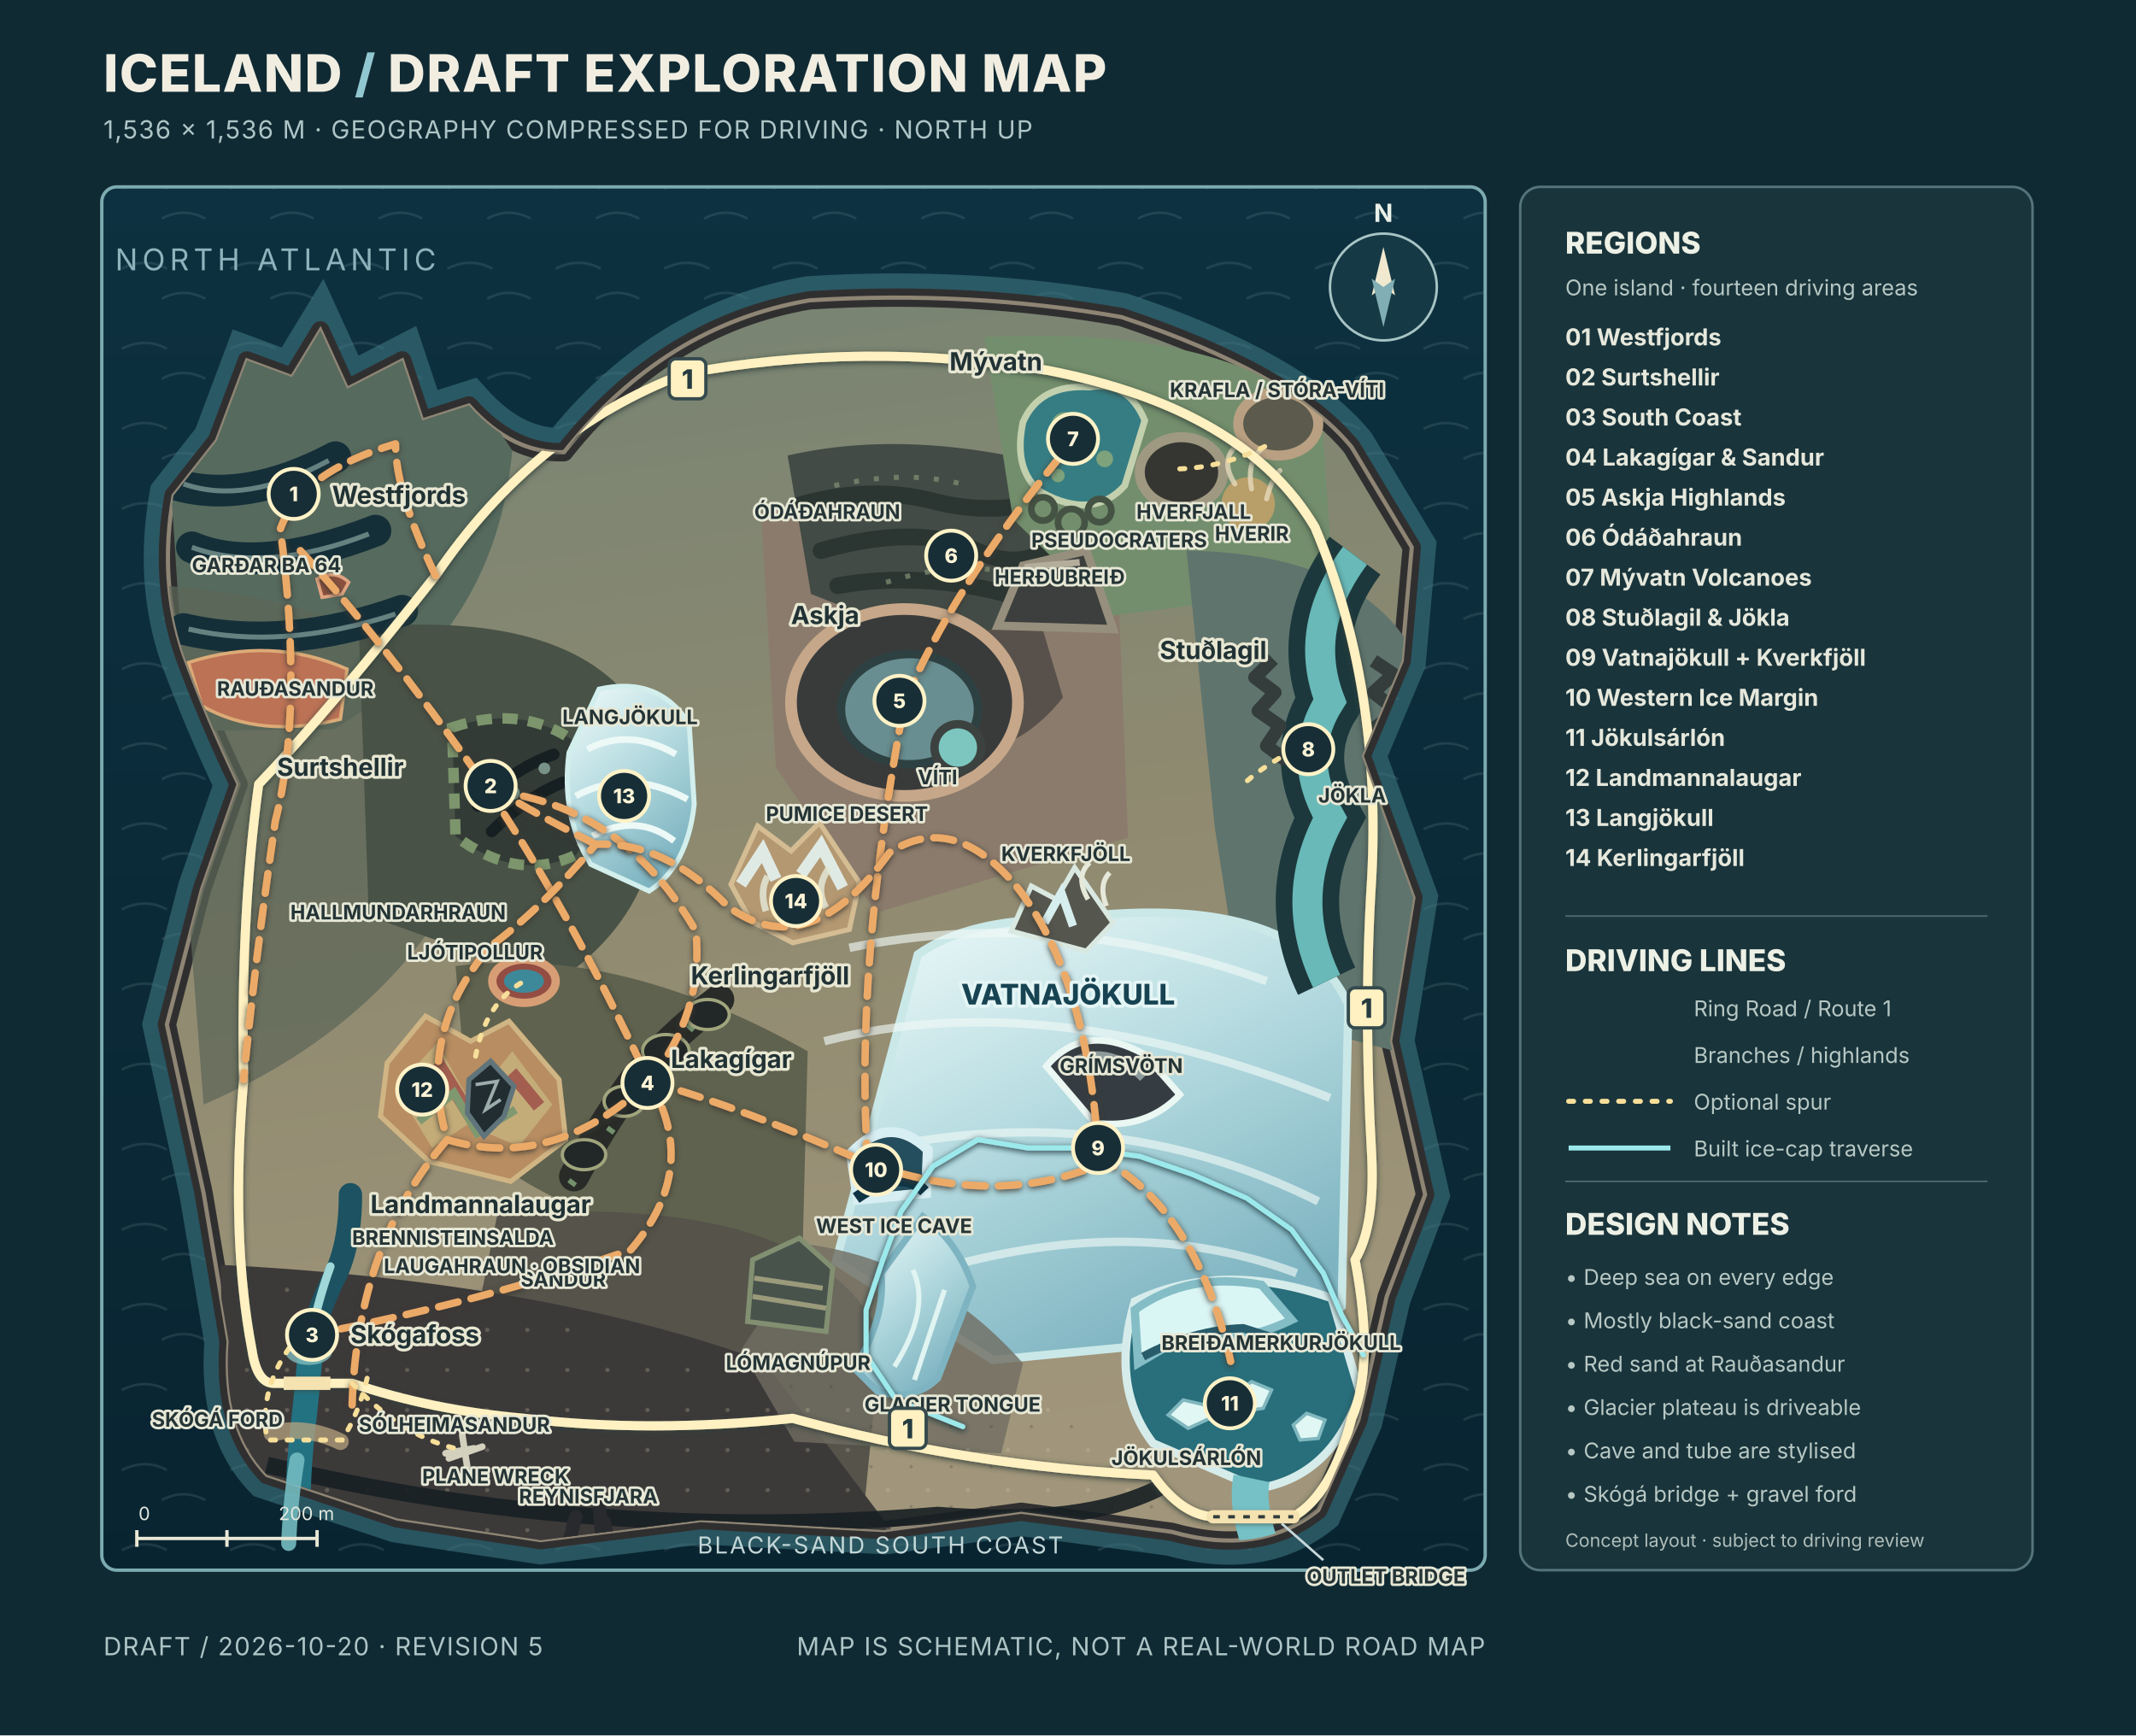
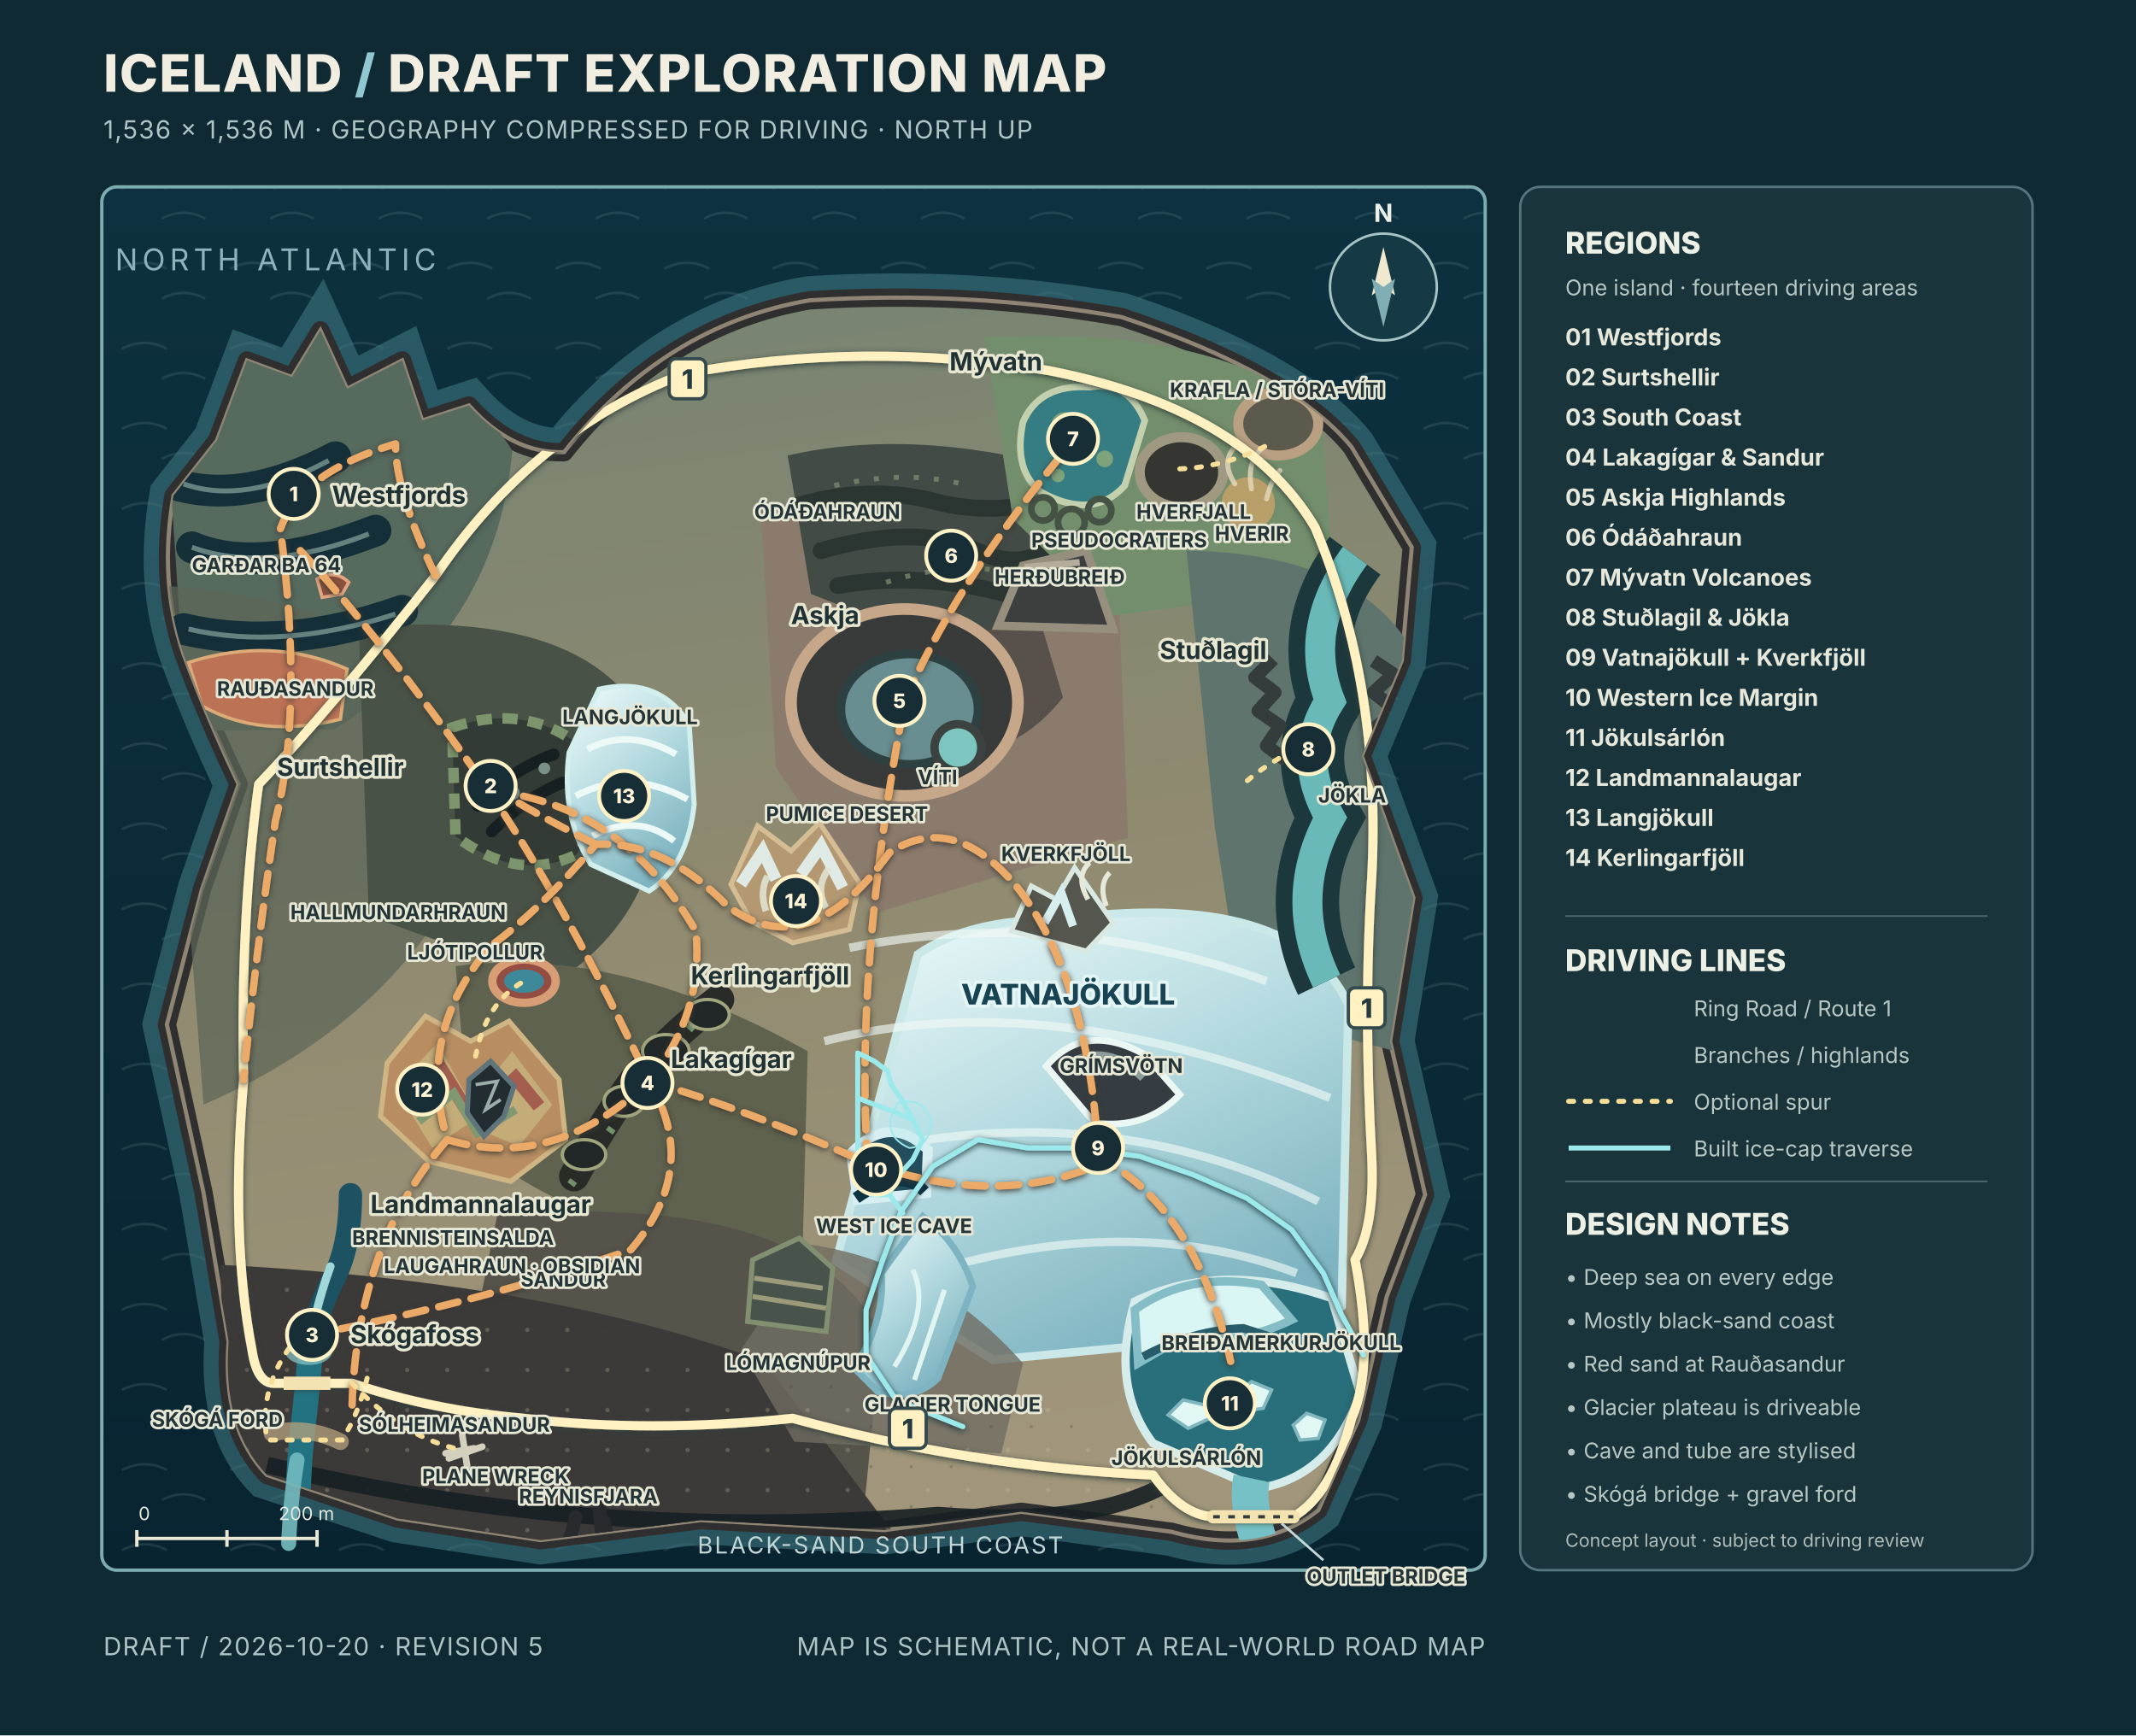
<svg xmlns="http://www.w3.org/2000/svg" viewBox="0 0 1280 1040" role="img" aria-labelledby="title desc">
  <defs>
    <linearGradient id="sea" x2="0" y2="1">
      <stop stop-color="#0d3140" />
      <stop offset="1" stop-color="#092431" />
    </linearGradient>
    <linearGradient id="ice" x2=".55" y2="1">
      <stop stop-color="#f2fcfb" />
      <stop offset=".5" stop-color="#b7dce1" />
      <stop offset="1" stop-color="#7eb4c1" />
    </linearGradient>
    <linearGradient id="land" x2=".15" y2="1">
      <stop stop-color="#758373" />
      <stop offset=".52" stop-color="#8f8a70" />
      <stop offset="1" stop-color="#a1967b" />
    </linearGradient>
    <clipPath id="island-clip">
      <path id="island" d="M110 392 Q95 348 104 297 L130 264 L148 216 L175 226 L192 198 L208 233 L241 216 L253 252 L281 243 Q307 272 338 271 Q398 195 485 180 Q581 174 672 190 Q774 224 810 268 L846 328 L840 396 L816 453 L847 538 L833 624 L854 716 L831 777 L814 851 L790 905 Q755 933 702 918 L612 906 L530 917 L420 911 L324 923 L238 910 L160 884 Q133 856 137 804 L122 715 L100 614 L121 533 L143 470 Q124 430 110 392 Z" />
    </clipPath>
    <pattern id="sea-lines" width="65" height="48" patternUnits="userSpaceOnUse">
      <path d="M8 17q14-7 27 0 M32 35q13-7 26 0" fill="none" stroke="#b9d9d8" stroke-opacity=".12" stroke-width="1.5" />
    </pattern>
    <pattern id="sand-grain" width="24" height="24" patternUnits="userSpaceOnUse">
      <circle cx="4" cy="5" r="1.3" fill="#d0c6a8" opacity=".28" />
      <circle cx="18" cy="15" r="1" fill="#3f3835" opacity=".27" />
    </pattern>
  </defs>
  <style>
    text{font-family:system-ui,-apple-system,BlinkMacSystemFont,"Segoe UI",sans-serif}
    .title{fill:#f1eee1;font-size:31px;font-weight:760;letter-spacing:.025em}
    .subtitle{fill:#aec5c6;font-size:15px;letter-spacing:.045em}
    .map-note{fill:#c4d7d8;font-size:14px;letter-spacing:.08em}
    .region{fill:#213235;font-size:15px;font-weight:740;paint-order:stroke;stroke:#e8e7d2;stroke-width:3.5;stroke-linejoin:round}
    .minor{fill:#253436;font-size:12px;font-weight:680;paint-order:stroke;stroke:#e7e8d6;stroke-width:3;stroke-linejoin:round}
    .ice-label{fill:#174352;font-size:17px;font-weight:760;paint-order:stroke;stroke:#e4f5f5;stroke-width:4;stroke-linejoin:round}
    .sea-label{fill:#8eb3bc;font-size:18px;letter-spacing:.15em}
    .route{fill:none;stroke:#fff1c1;stroke-width:5.5;stroke-linecap:round;stroke-linejoin:round;filter:drop-shadow(0 1px 2px #30403b)}
    .highland{fill:none;stroke:#ecaa68;stroke-width:4.4;stroke-linecap:round;stroke-linejoin:round;stroke-dasharray:12 8;filter:drop-shadow(0 1px 2px #3a3930)}
    .spur{fill:none;stroke:#f7df9a;stroke-width:3;stroke-linecap:round;stroke-dasharray:3 7}
    .region-dot{fill:#172e36;stroke:#fff2c7;stroke-width:2.3}
    .region-number{fill:#fff4d7;font-size:12px;font-weight:800;text-anchor:middle;dominant-baseline:central}
    .panel-title{fill:#edf0e5;font-size:18px;font-weight:760}
    .panel-body{fill:#b7c8c4;font-size:13px}
    .legend-name{fill:#e6e8dc;font-size:14px;font-weight:650}
    .legend-small{fill:#aebdb9;font-size:11px}
  </style>
  <rect width="1280" height="1040" fill="#102a34" />
  <text x="62" y="55" class="title">ICELAND <tspan fill="#91c7d0">/</tspan> DRAFT EXPLORATION MAP</text>
  <text x="62" y="83" class="subtitle">1,536 × 1,536 M  ·  GEOGRAPHY COMPRESSED FOR DRIVING  ·  NORTH UP</text>
  <rect x="61" y="112" width="829" height="829" rx="9" fill="url(#sea)" stroke="#7cabb0" stroke-width="2" />
  <rect x="62" y="113" width="827" height="827" rx="8" fill="url(#sea-lines)" />
  <use href="#island" fill="none" stroke="#407a83" stroke-width="29" opacity=".57" />
  <use href="#island" fill="url(#land)" stroke="#302f30" stroke-width="11" stroke-linejoin="round" />
  <use href="#island" fill="none" stroke="#b6a991" stroke-width="2.5" opacity=".7" />
  <g clip-path="url(#island-clip)">
    <path d="M96 194 Q250 180 307 270 Q297 380 200 437 L112 438 Z" fill="#566a5e" />
    <path d="M98 351 Q260 363 302 462 Q265 600 122 662 Z" fill="#5c6558" opacity=".72" />
    <path d="M215 376 Q342 365 382 425 Q420 530 333 589 L221 549 Z" fill="#485246" />
    <path d="M273 579 Q370 566 484 630 L481 748 Q350 746 282 684 Z" fill="#5f624e" />
    <path d="M298 728 Q485 714 528 800 L514 943 L255 943 Z" fill="#55534a" />
    <path d="M132 758 Q327 768 458 816 L538 922 L138 937 Z" fill="#3c3939" />
    <path d="M456 307 Q608 275 670 347 L676 502 L525 547 L465 460 Z" fill="#8b7b6c" />
    <path d="M502 347 Q558 302 615 344 L637 418 Q590 477 519 429 Z" fill="#58514b" />
    <path d="M472 273 Q546 256 639 281 L646 342 Q618 384 550 381 L486 356 Z" fill="#424b45" />
    <path d="M478 303 Q522 290 562 301 Q599 310 638 297 M492 330 Q548 314 583 329 Q613 344 632 325 M502 351 Q553 342 607 357" fill="none" stroke="#252f2c" stroke-width="10" stroke-linecap="round" opacity=".8" />
    <path d="M500 291 Q545 281 580 291 M531 349 Q577 334 618 346" fill="none" stroke="#819275" stroke-width="3" stroke-dasharray="3 9" opacity=".7" />
    <path d="M590 202 Q732 195 792 249 L799 352 L666 369 L607 311 Z" fill="#738e6c" />
    <path d="M711 330 Q840 332 859 424 L859 636 L745 606 L728 496 Z" fill="#5f746d" />
    <path d="M550 572 Q580 551 634 551 Q776 532 808 602 L804 783 Q774 813 700 805 L595 815 L501 756 Z" fill="url(#ice)" stroke="#cae8e8" stroke-width="5" />
    <path d="M509 568 Q635 543 759 588 M494 624 Q626 590 797 658 M514 691 Q662 656 790 720 M565 760 Q682 727 777 763" fill="none" stroke="#eff9f5" stroke-opacity=".64" stroke-width="5" />
    <path d="M486 746 Q560 757 613 817 L600 871 L476 864 L444 809 Z" fill="#706d62" opacity=".8" />
    <path d="M131 757 Q315 785 453 818 Q549 832 641 840 L697 905 L104 953 Z" fill="url(#sand-grain)" opacity=".9" />
    <path d="M104 290 Q146 303 201 274 M115 328 Q155 345 225 318 M110 377 Q171 391 241 366" fill="none" stroke="#152f39" stroke-width="19" stroke-linecap="round" />
    <path d="M110 290 Q147 303 197 276 M115 328 Q159 344 221 320 M113 377 Q169 390 237 368" fill="none" stroke="#88a5a0" stroke-width="3" opacity=".7" />
    <path d="M113 397 Q163 381 208 401 L204 431 Q156 443 121 423 Z" fill="#bc7255" stroke="#dcab77" stroke-width="2" />
    <g transform="translate(294 471) scale(.7) translate(-294 -471)">
      <path d="M261 421 Q325 399 374 439 Q402 489 367 530 Q317 554 264 514 Z" fill="#333b36" stroke="#7c956c" stroke-width="9" stroke-dasharray="13 9" />
      <path d="M283 488 Q310 458 348 444 M295 510 Q324 481 356 468" fill="none" stroke="#161f21" stroke-width="10" stroke-linecap="round" />
      <circle cx="313" cy="477" r="6" fill="#789289" />
      <circle cx="340" cy="456" r="5" fill="#789289" />
    </g>
    <path d="M344 705 Q359 677 378 650 Q399 623 431 599" fill="none" stroke="#282b27" stroke-width="18" stroke-linecap="round" />
    <path d="M342 710 Q369 674 390 643 Q412 616 431 599" fill="none" stroke="#72906b" stroke-width="5" stroke-dasharray="3 10" />
    <g fill="#222728" stroke="#a0a57d" stroke-width="2">
      <ellipse cx="350" cy="692" rx="13" ry="9" />
      <ellipse cx="374" cy="660" rx="12" ry="9" />
      <ellipse cx="399" cy="630" rx="14" ry="10" />
      <ellipse cx="424" cy="608" rx="13" ry="9" />
    </g>
    <ellipse cx="542" cy="421" rx="68" ry="56" fill="#393b3b" stroke="#c6a789" stroke-width="7" />
    <ellipse cx="545" cy="425" rx="41" ry="33" fill="#688e91" stroke="#2e4142" stroke-width="5" />
    <circle cx="574" cy="448" r="14" fill="#7cc6bf" stroke="#3c4240" stroke-width="5" />
    <path d="M598 375 L613 339 L651 330 L667 377 Z" fill="#3c3f3d" stroke="#978f7d" stroke-width="5" />
    <path d="M614 340 L647 337" stroke="#b4ad9b" stroke-width="4" />
    <path d="M613 253 Q623 230 653 232 Q676 228 686 252 L674 291 Q655 312 624 295 Q607 282 613 253 Z" fill="#367d83" stroke="#c3d0ae" stroke-width="4" />
    <g fill="#7ea27b">
      <circle cx="638" cy="255" r="8" />
      <circle cx="662" cy="275" r="5" />
      <circle cx="634" cy="285" r="4" />
    </g>
    <g fill="none" stroke="#455345" stroke-width="4">
      <circle cx="625" cy="305" r="7" />
      <circle cx="642" cy="313" r="8" />
      <circle cx="659" cy="306" r="7" />
    </g>
    <ellipse cx="708" cy="283" rx="25" ry="21" fill="#353631" stroke="#9f9982" stroke-width="6" />
    <ellipse cx="766" cy="254" rx="24" ry="19" fill="#5b5a4d" stroke="#b9a082" stroke-width="6" />
    <circle cx="748" cy="302" r="16" fill="#c9a267" opacity=".8" />
    <g fill="none" stroke="#e6d9bb" stroke-width="3" stroke-linecap="round" opacity=".8">
      <path d="M740 290 q-9-14 1-23 M750 293 q-3-16 6-24 M759 299 q3-12 8-17" />
    </g>
    <path d="M812 333 Q780 376 797 420 Q776 453 797 490 Q771 538 795 588" fill="none" stroke="#1c383c" stroke-width="38" />
    <path d="M812 333 Q780 376 797 420 Q776 453 797 490 Q771 538 795 588" fill="none" stroke="#68b9b8" stroke-width="18" />
    <path d="M763 395 l-11 11 12 9 -10 11 13 9 -8 12 12 9 M823 396 l12 8 -12 11 14 11 -14 11 12 10 -11 13" fill="none" stroke="#343d3c" stroke-width="8" stroke-linejoin="round" />
    <path d="M627 639 Q650 612 686 632 L707 656 Q687 677 656 673 Z" fill="#353d42" stroke="#ebf7f3" stroke-width="4" />
    <path d="M640 638 Q663 624 685 646" fill="none" stroke="#8d9a9a" stroke-width="5" />
    <path d="M510 691 Q533 667 556 689 L555 715 L514 719 Z" fill="#244e5d" stroke="#d7eef2" stroke-width="6" />
    <path d="M513 718 Q540 699 554 714" fill="none" stroke="#0e3444" stroke-width="7" />
    <path d="M553 729 Q574 744 583 771 L562 826 Q548 840 526 834 L512 820 Q531 790 528 763 Z" fill="url(#ice)" stroke="#7eb4c1" stroke-width="4" />
    <path d="M547 761 Q558 784 536 819 M566 773 L548 827" fill="none" stroke="#e0f4f1" stroke-width="3" />
    <path d="M680 780 Q732 755 798 778 L815 835 Q798 885 754 892 L691 865 Q665 831 680 780 Z" fill="#286e7b" stroke="#d6eceb" stroke-width="5" />
    <path d="M680 785 Q712 762 756 770 L774 791 Q743 806 706 803 L682 817 Z" fill="#daf6f4" stroke="#84bdc6" stroke-width="5" />
    <path d="M685 813 Q715 797 745 796 L767 803" fill="none" stroke="#295c6b" stroke-width="5" />
    <g fill="#e0f7f4" stroke="#80b7be" stroke-width="2">
      <path d="M740 835l10-7 12 5-5 11-15 2z" />
      <path d="M700 848l9-9 13 3 3 8-13 6z" />
      <path d="M775 854l8-7 11 4-4 11-11 1z" />
    </g>
    <path d="M750 886 Q746 905 760 939" fill="none" stroke="#75c1c6" stroke-width="22" />
    <path d="M160 878 Q357 925 562 908 Q650 915 696 891" fill="none" stroke="#171f22" stroke-width="10" opacity=".9" />
    <path d="M345 909 l-7 26 m24-23 5 22 m-8-33 2 25" stroke="#282a2d" stroke-width="8" stroke-linecap="round" />
    <path d="M267 871 l17-3 m-7-8 3 19 m-11-5 20-7" stroke="#d3d0bd" stroke-width="4" stroke-linecap="round" />
    <path d="M190 347 q11-6 19 2 l-4 7 -12 2 z" fill="#8b513e" stroke="#e1a581" stroke-width="2" />
    <path d="M210 716 Q210 748 199 768 Q193 781 187 798" fill="none" stroke="#1c5261" stroke-width="14" stroke-linecap="round" />
    <path d="M187 798 Q184 836 181 860 Q178 889 178 929" fill="none" stroke="#237282" stroke-width="15" stroke-linecap="round" />
    <path d="M198 759 Q191 778 187 798" fill="none" stroke="#a0d7d8" stroke-width="5" stroke-linecap="round" />
    <path d="M182 790 Q189 798 181 808" fill="none" stroke="#f0f8ee" stroke-width="9" stroke-linecap="round" />
    <ellipse cx="185" cy="810" rx="14" ry="8" fill="#86c0c2" opacity=".75" />
    <path d="M163 859 Q183 854 204 864" fill="none" stroke="#b6a17d" stroke-width="10" stroke-linecap="round" opacity=".75" />
    <path d="M232 637 L255 609 L282 624 L305 612 L335 647 L339 683 L306 708 L257 696 L228 669Z" fill="#b78d61" stroke="#d0b584" stroke-width="3" />
    <path d="M237 652 L262 625 L282 661 L307 630 L331 662 L311 687 L280 674 L259 688Z" fill="#c4ac79" />
    <path d="M241 655 L264 640 L282 669 M290 664 L309 646 L323 663" fill="none" stroke="#a35e4f" stroke-width="8" />
    <path d="M251 672 L272 655 L286 679 L309 665" fill="none" stroke="#7f9870" stroke-width="5" />
    <path d="M281 647 L294 636 L308 651 L302 669 L290 681 L280 667Z" fill="#222d31" stroke="#60747b" stroke-width="3" />
    <path d="M285 650 L298 648 L291 665 L300 659" fill="none" stroke="#9dadab" stroke-width="2" />
    <ellipse cx="314" cy="588" rx="19" ry="13" fill="#934d43" stroke="#d79e75" stroke-width="5" />
    <ellipse cx="314" cy="588" rx="12" ry="7" fill="#3e8999" />
    <path d="M359 413 Q395 405 413 434 L416 482 Q412 519 389 534 L354 518 Q336 489 341 451Z" fill="url(#ice)" stroke="#d2efed" stroke-width="3" />
    <path d="M352 449 Q377 436 405 452 M345 477 Q377 460 412 479 M355 501 Q382 487 404 504" fill="none" stroke="#edf9f6" stroke-width="4" />
    <path d="M438 530 L454 495 L474 510 L491 493 L515 529 L509 557 L475 565 L450 552Z" fill="#b39872" stroke="#d4bc93" stroke-width="3" />
    <path d="M444 530 L457 510 L465 527 M480 524 L492 507 L505 532" fill="none" stroke="#e0eae4" stroke-width="7" />
    <path d="M459 546 Q455 534 460 525 M480 552 Q472 537 482 528 M495 544 Q488 532 497 520" fill="none" stroke="#e2e6d6" stroke-width="4" opacity=".85" />
    <path d="M606 558 L618 531 L633 539 L644 520 L667 553 L651 570Z" fill="#55564e" stroke="#d9e9e2" stroke-width="3" />
    <path d="M626 553 L636 535 L643 555" fill="none" stroke="#d7eeee" stroke-width="5" />
    <path d="M652 539 q-8-14 1-22 M663 543 q-5-13 2-20" fill="none" stroke="#e6e9d9" stroke-width="3" />
    <path d="M448 792 L451 755 L479 742 L499 760 L495 798Z" fill="#48534c" stroke="#829071" stroke-width="3" />
    <path d="M452 766 L493 772 M451 777 L495 784" fill="none" stroke="#9b9b7b" stroke-width="3" />
    <path class="route" d="M164 829 Q180 829 211 829 Q258 845 314 850 Q389 859 475 850 Q581 879 691 884 Q708 908 727 909 L775 909 Q798 896 810 850 Q824 818 812 755 Q824 735 822 693 Q817 605 822 526 Q828 411 788 316 Q746 245 628 222 Q517 204 410 224 Q320 258 261 345 Q198 425 155 470 Q144 550 146 647 Q138 741 151 809 Q154 829 164 829Z" />
    <path class="highland" d="M261 345 Q237 295 237 266 Q180 283 168 317 Q182 425 165 492 Q153 574 146 647" />
    <path class="highland" d="M180 330 Q227 381 289 468 Q340 543 389 648 Q420 700 378 749 Q290 780 186 800 M294 474 Q373 482 417 558 Q422 607 389 648 M389 648 Q445 664 520 697 Q599 725 663 696 Q720 729 739 823 M520 697 Q512 580 542 421 Q570 354 635 274" />
    <path class="highland" d="M211 842 Q214 745 268 683 Q249 619 294 567 Q324 545 357 506 Q398 504 436 543 Q484 579 533 511 Q571 486 609 531 Q651 584 658 688 M294 471 Q319 487 357 506 M268 683 Q331 702 388 649" />
    <path class="spur" d="M285 633 Q291 601 314 588" />
    <path class="spur" d="M220 826 Q215 847 205 863 L160 863 Q155 833 174 807 M211 829 Q242 862 277 869 M707 281 Q735 280 763 265 M793 441 Q759 456 743 472" />
    <path d="M170 829 L198 829" stroke="#f5e2b1" stroke-width="8" />
    <path d="M727 909 L775 909" stroke="#f5e2b1" stroke-width="8" stroke-linecap="round" />
    <path d="M727 909 L775 909" stroke="#303d3b" stroke-width="2" stroke-dasharray="4 5" />
    <path d="M577 855 L537 839 L519 812 L519 785 L529 755 L540 726 L559 699 L586 683 L616 688 L645 688 L683 693 L715 704 L747 718 L774 737 L793 763 L804 788 L817 812" fill="none" stroke="#9ce9ec" stroke-width="3" stroke-linejoin="round" stroke-linecap="round" style="filter:drop-shadow(0 1px 2px #172e36)">
      </path>
+     <path d="M541 727 L533 716 L537 706 L547 695 L553 683 L547 671 L541 660 L534 650 L532 642 L524 636 L514 631 L514 658 L514 674 L514 706 L522 716 L533 716 M547 671 L535 666 L524 662 L514 658" fill="none" stroke="#9ce9ec" stroke-width="3" stroke-linejoin="round" stroke-linecap="round">
+       </path>
+     <path d="M538 661 Q553 657 558 671 Q558 687 545 688 Q531 682 534 669Z" fill="#9ce9ec" fill-opacity=".18" stroke="#9ce9ec" stroke-width="1">
+       </path>
  </g>
  <path d="M178 875 Q174 899 173 925" fill="none" stroke="#73bac0" stroke-width="9" stroke-linecap="round" opacity=".9" />
  <text x="69" y="162" class="sea-label">NORTH ATLANTIC</text>
  <text x="418" y="931" class="map-note">BLACK-SAND SOUTH COAST</text>
  <text x="312" y="771" class="minor">SANDUR</text>
  <text x="174" y="551" class="minor">HALLMUNDARHRAUN</text>
  <text x="459" y="492" class="minor">PUMICE DESERT</text>
  <text x="452" y="311" class="minor">ÓDÁÐAHRAUN</text>
  <text x="576" y="602" class="ice-label">VATNAJÖKULL</text>
  <text x="635" y="643" class="minor">GRÍMSVÖTN</text>
  <text x="489" y="739" class="minor">WEST ICE CAVE</text>
  <text x="130" y="417" class="minor">RAUÐASANDUR</text>
  <text x="115" y="343" class="minor">GARÐAR BA 64</text>
  <text x="215" y="858" class="minor">SÓLHEIMASANDUR</text>
  <text x="91" y="855" class="minor">SKÓGÁ FORD</text>
  <text x="253" y="889" class="minor">PLANE WRECK</text>
  <text x="311" y="901" class="minor">REYNISFJARA</text>
  <text x="696" y="809" class="minor">BREIÐAMERKURJÖKULL</text>
  <text x="783" y="949" class="minor">OUTLET BRIDGE</text>
  <path d="M793 935 L768 913" fill="none" stroke="#c4d7d8" stroke-width="1.5" />
  <text x="666" y="878" class="minor">JÖKULSÁRLÓN</text>
  <text x="618" y="328" class="minor">PSEUDOCRATERS</text>
  <text x="701" y="238" class="minor">KRAFLA / STÓRA-VÍTI</text>
  <text x="728" y="324" class="minor">HVERIR</text>
  <text x="681" y="311" class="minor">HVERFJALL</text>
  <text x="790" y="481" class="minor">JÖKLA</text>
  <text x="550" y="470" class="minor">VÍTI</text>
  <text x="222" y="727" class="region">Landmannalaugar</text>
  <text x="211" y="746" class="minor">BRENNISTEINSALDA</text>
  <text x="230" y="763" class="minor">LAUGAHRAUN · OBSIDIAN</text>
  <text x="244" y="575" class="minor">LJÓTIPOLLUR</text>
  <text x="337" y="434" class="minor">LANGJÖKULL</text>
  <text x="414" y="590" class="region">Kerlingarfjöll</text>
  <text x="600" y="516" class="minor">KVERKFJÖLL</text>
  <text x="435" y="821" class="minor">LÓMAGNÚPUR</text>
  <text x="518" y="846" class="minor">GLACIER TONGUE</text>
  <g>
    <circle class="region-dot" cx="253" cy="653" r="15" />
    <text class="region-number" x="253" y="653">12</text>
  </g>
  <g>
    <circle class="region-dot" cx="374" cy="477" r="15" />
    <text class="region-number" x="374" y="477">13</text>
  </g>
  <g>
    <circle class="region-dot" cx="477" cy="540" r="15" />
    <text class="region-number" x="477" y="540">14</text>
  </g>
  <g fill="#fff1c1" stroke="#354a4d" stroke-width="2">
    <rect x="533" y="844" width="22" height="24" rx="4" />
    <rect x="808" y="592" width="22" height="24" rx="4" />
    <rect x="401" y="215" width="22" height="24" rx="4" />
  </g>
  <g fill="#253b40" font-size="16" font-weight="800" text-anchor="middle">
    <text x="544" y="862">1</text>
    <text x="819" y="610">1</text>
    <text x="412" y="233">1</text>
  </g>
  <g>
    <circle class="region-dot" cx="176" cy="296" r="15" />
    <text class="region-number" x="176" y="296">1</text>
    <text class="region" x="199" y="302">Westfjords</text>
  </g>
  <g>
    <circle class="region-dot" cx="294" cy="471" r="15" />
    <text class="region-number" x="294" y="471">2</text>
    <text class="region" x="166" y="465">Surtshellir</text>
  </g>
  <g>
    <circle class="region-dot" cx="187" cy="800" r="15" />
    <text class="region-number" x="187" y="800">3</text>
    <text class="region" x="210" y="805">Skógafoss</text>
  </g>
  <g>
    <circle class="region-dot" cx="388" cy="649" r="15" />
    <text class="region-number" x="388" y="649">4</text>
    <text class="region" x="402" y="640">Lakagígar</text>
  </g>
  <g>
    <circle class="region-dot" cx="539" cy="420" r="15" />
    <text class="region-number" x="539" y="420">5</text>
    <text class="region" x="474" y="374">Askja</text>
  </g>
  <g>
    <circle class="region-dot" cx="570" cy="333" r="15" />
    <text class="region-number" x="570" y="333">6</text>
  </g>
  <g>
    <circle class="region-dot" cx="643" cy="263" r="15" />
    <text class="region-number" x="643" y="263">7</text>
    <text class="region" x="569" y="222">Mývatn</text>
  </g>
  <g>
    <circle class="region-dot" cx="784" cy="449" r="15" />
    <text class="region-number" x="784" y="449">8</text>
    <text class="region" x="695" y="395">Stuðlagil</text>
  </g>
  <g>
    <circle class="region-dot" cx="658" cy="688" r="15" />
    <text class="region-number" x="658" y="688">9</text>
  </g>
  <g>
    <circle class="region-dot" cx="525" cy="701" r="15" />
    <text class="region-number" x="525" y="701">10</text>
  </g>
  <g>
    <circle class="region-dot" cx="737" cy="841" r="15" />
    <text class="region-number" x="737" y="841">11</text>
  </g>
  <text class="minor" x="596" y="350">HERÐUBREIÐ</text>
  <g transform="translate(829 172)">
    <circle r="32" fill="#163a45" stroke="#a7c4c5" stroke-width="1.5" />
    <path d="M0-24L7 5 0 0-7 5Z" fill="#f0e9cf" />
    <path d="M0 24L7-5 0 0-7-5Z" fill="#81aeb4" />
    <text x="0" y="-39" fill="#eaf0e8" text-anchor="middle" font-size="15" font-weight="750">N</text>
  </g>
  <path d="M82 922h108m-108-5v10m54-10v10m54-10v10" stroke="#e9e8d5" stroke-width="2" />
  <text x="83" y="911" fill="#e3e9df" font-size="11">0</text>
  <text x="167" y="911" fill="#e3e9df" font-size="11">200 m</text>
  <rect x="911" y="112" width="307" height="829" rx="12" fill="#19343b" stroke="#55747b" stroke-width="1.5" />
  <text x="938" y="152" class="panel-title">REGIONS</text>
  <text x="938" y="177" class="panel-body">One island · fourteen driving areas</text>
  <g class="legend-name">
    <text x="938" y="207">01  Westfjords</text>
    <text x="938" y="231">02  Surtshellir</text>
    <text x="938" y="255">03  South Coast</text>
    <text x="938" y="279">04  Lakagígar &amp; Sandur</text>
    <text x="938" y="303">05  Askja Highlands</text>
    <text x="938" y="327">06  Ódáðahraun</text>
    <text x="938" y="351">07  Mývatn Volcanoes</text>
    <text x="938" y="375">08  Stuðlagil &amp; Jökla</text>
    <text x="938" y="399">09  Vatnajökull + Kverkfjöll</text>
    <text x="938" y="423">10  Western Ice Margin</text>
    <text x="938" y="447">11  Jökulsárlón</text>
    <text x="938" y="471">12  Landmannalaugar</text>
    <text x="938" y="495">13  Langjökull</text>
    <text x="938" y="519">14  Kerlingarfjöll</text>
  </g>
  <path d="M938 549H1191" stroke="#4d6970" />
  <text x="938" y="582" class="panel-title">DRIVING LINES</text>
  <path d="M940 604h61" class="route" />
  <text x="1015" y="609" class="panel-body">Ring Road / Route 1</text>
  <path d="M940 632h61" class="highland" />
  <text x="1015" y="637" class="panel-body">Branches / highlands</text>
  <path d="M940 660h61" class="spur" />
  <text x="1015" y="665" class="panel-body">Optional spur</text>
  <path d="M940 688h61" stroke="#9ce9ec" stroke-width="3" />
  <text x="1015" y="693" class="panel-body">Built ice-cap traverse</text>
  <path d="M938 708H1191" stroke="#4d6970" />
  <text x="938" y="740" class="panel-title">DESIGN NOTES</text>
  <text x="938" y="770" class="panel-body">• Deep sea on every edge</text>
  <text x="938" y="796" class="panel-body">• Mostly black-sand coast</text>
  <text x="938" y="822" class="panel-body">• Red sand at Rauðasandur</text>
  <text x="938" y="848" class="panel-body">• Glacier plateau is driveable</text>
  <text x="938" y="874" class="panel-body">• Cave and tube are stylised</text>
  <text x="938" y="900" class="panel-body">• Skógá bridge + gravel ford</text>
  <text x="938" y="927" class="legend-small">Concept layout · subject to driving review</text>
  <text x="62" y="992" class="subtitle">DRAFT / 2026-10-20 · REVISION 5</text>
  <text x="890" y="992" class="subtitle" text-anchor="end">MAP IS SCHEMATIC, NOT A REAL-WORLD ROAD MAP</text>
</svg>
